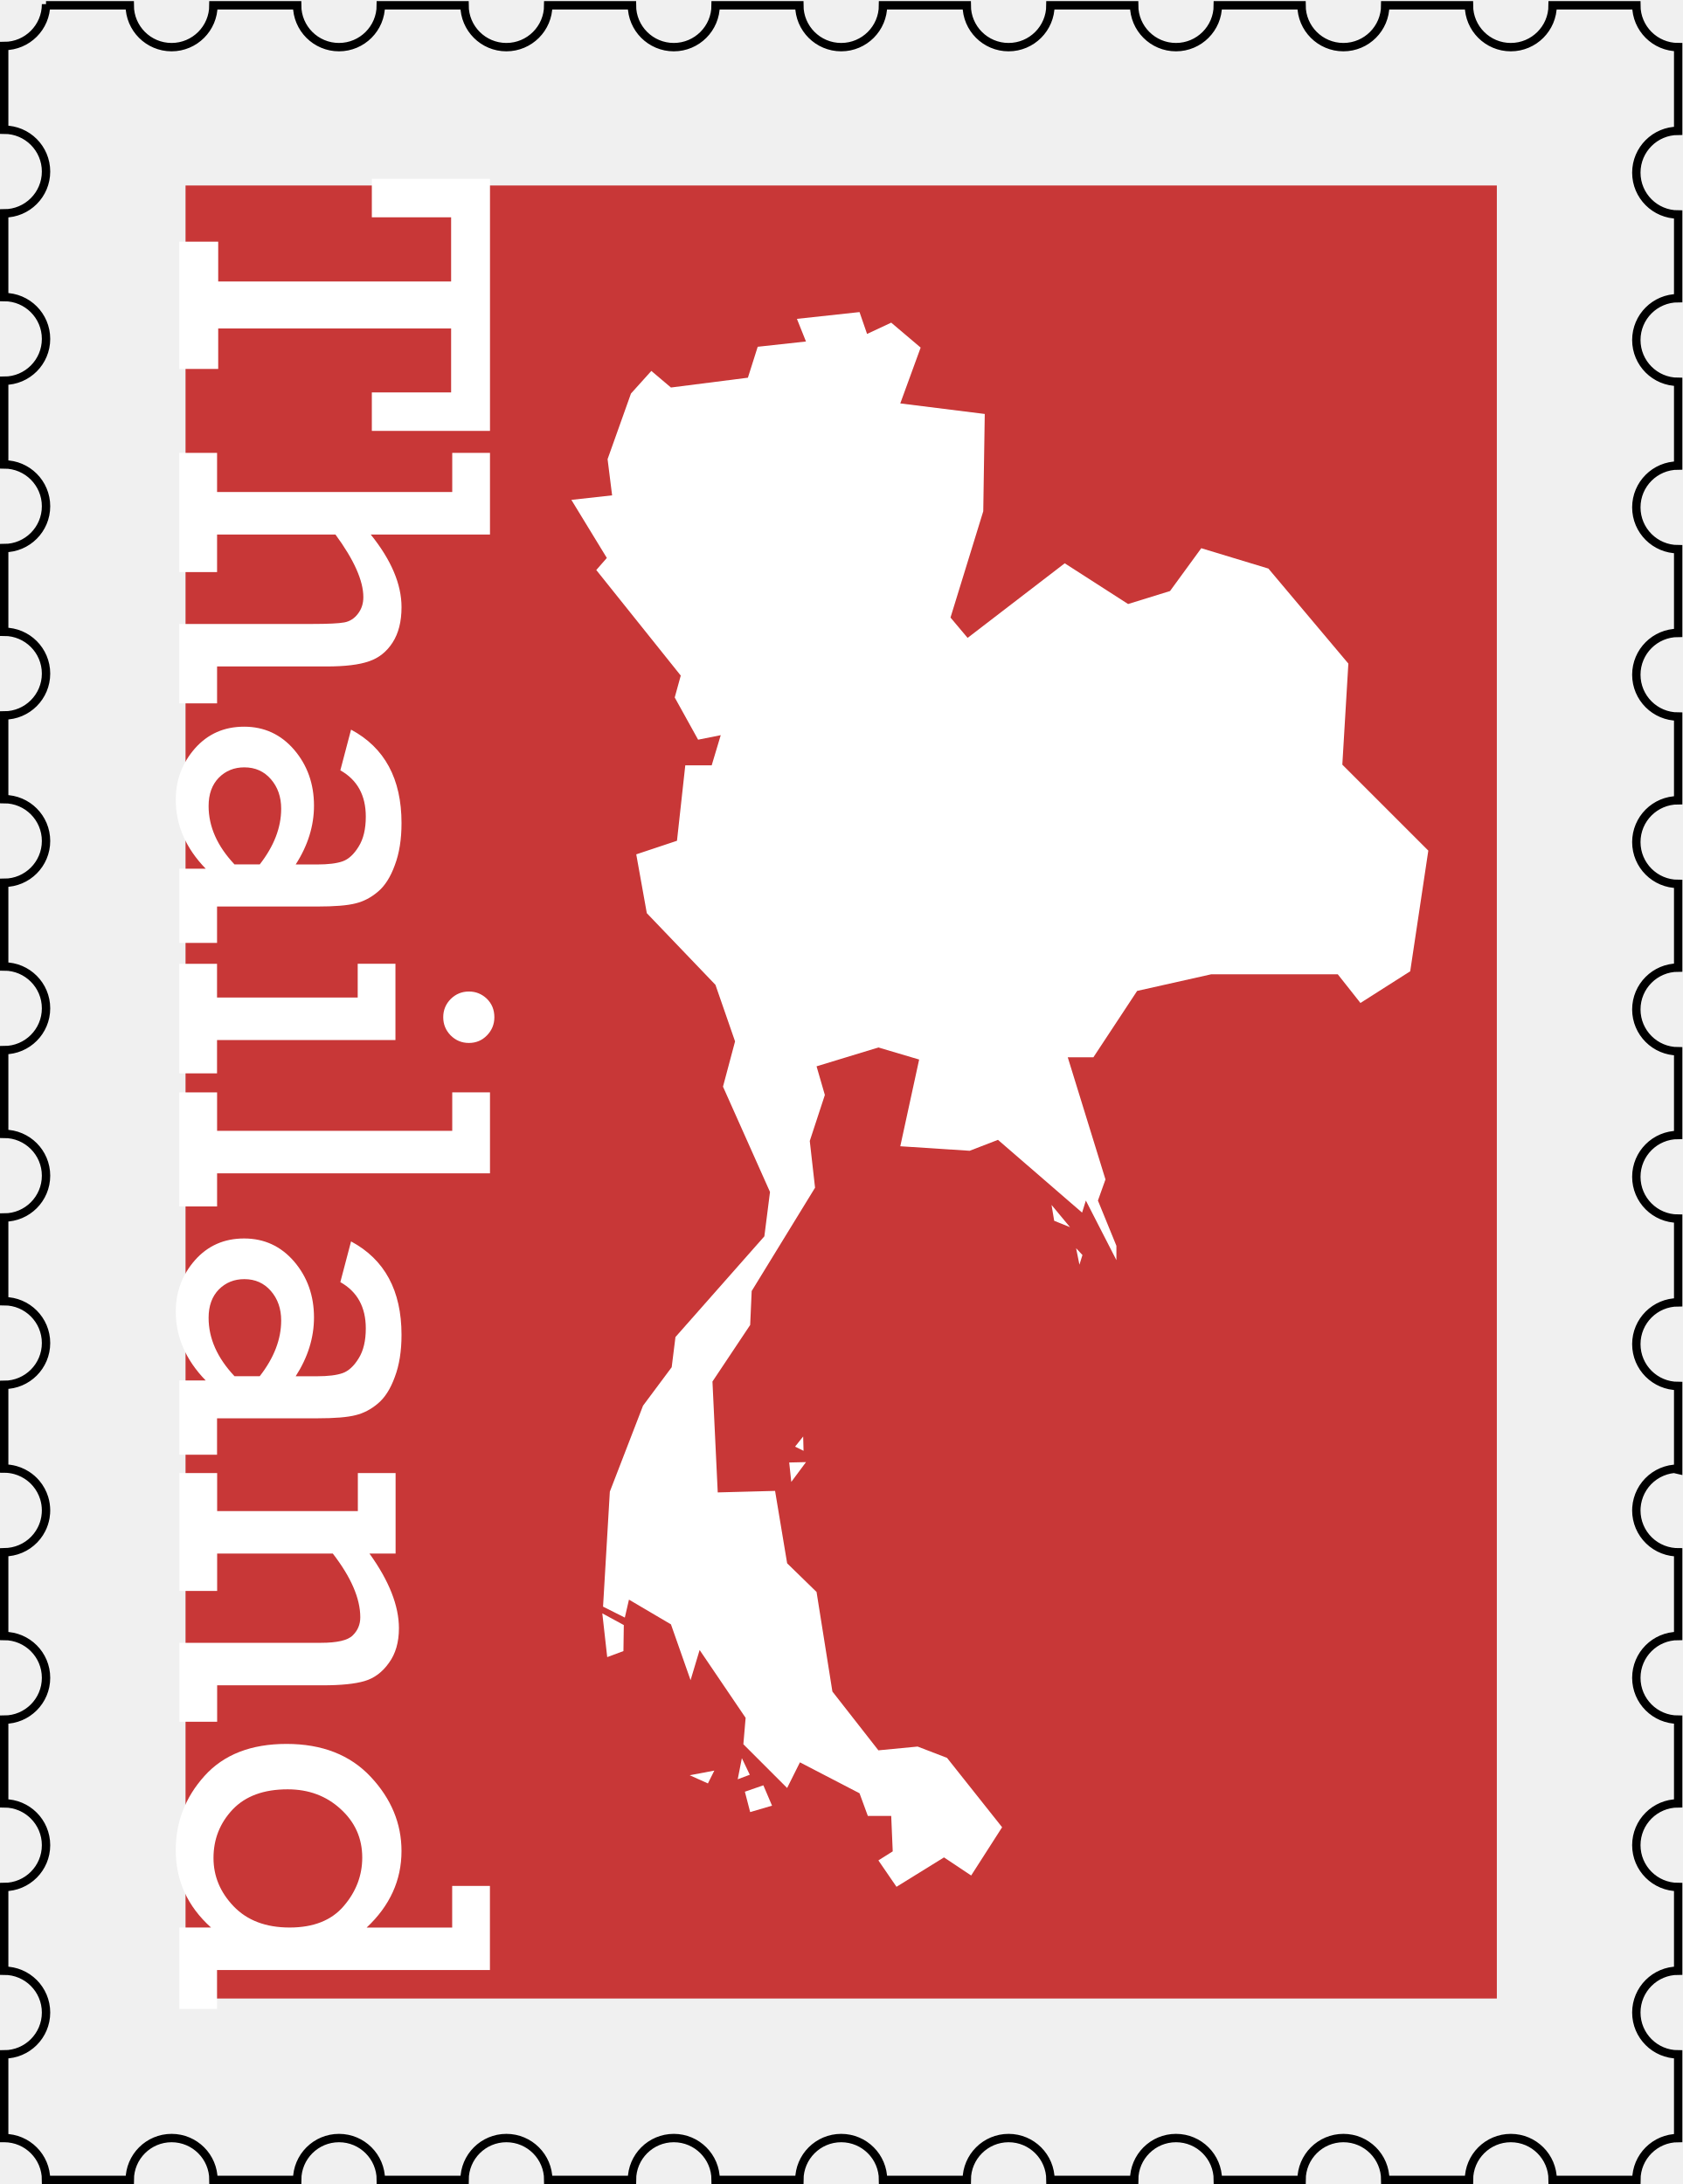
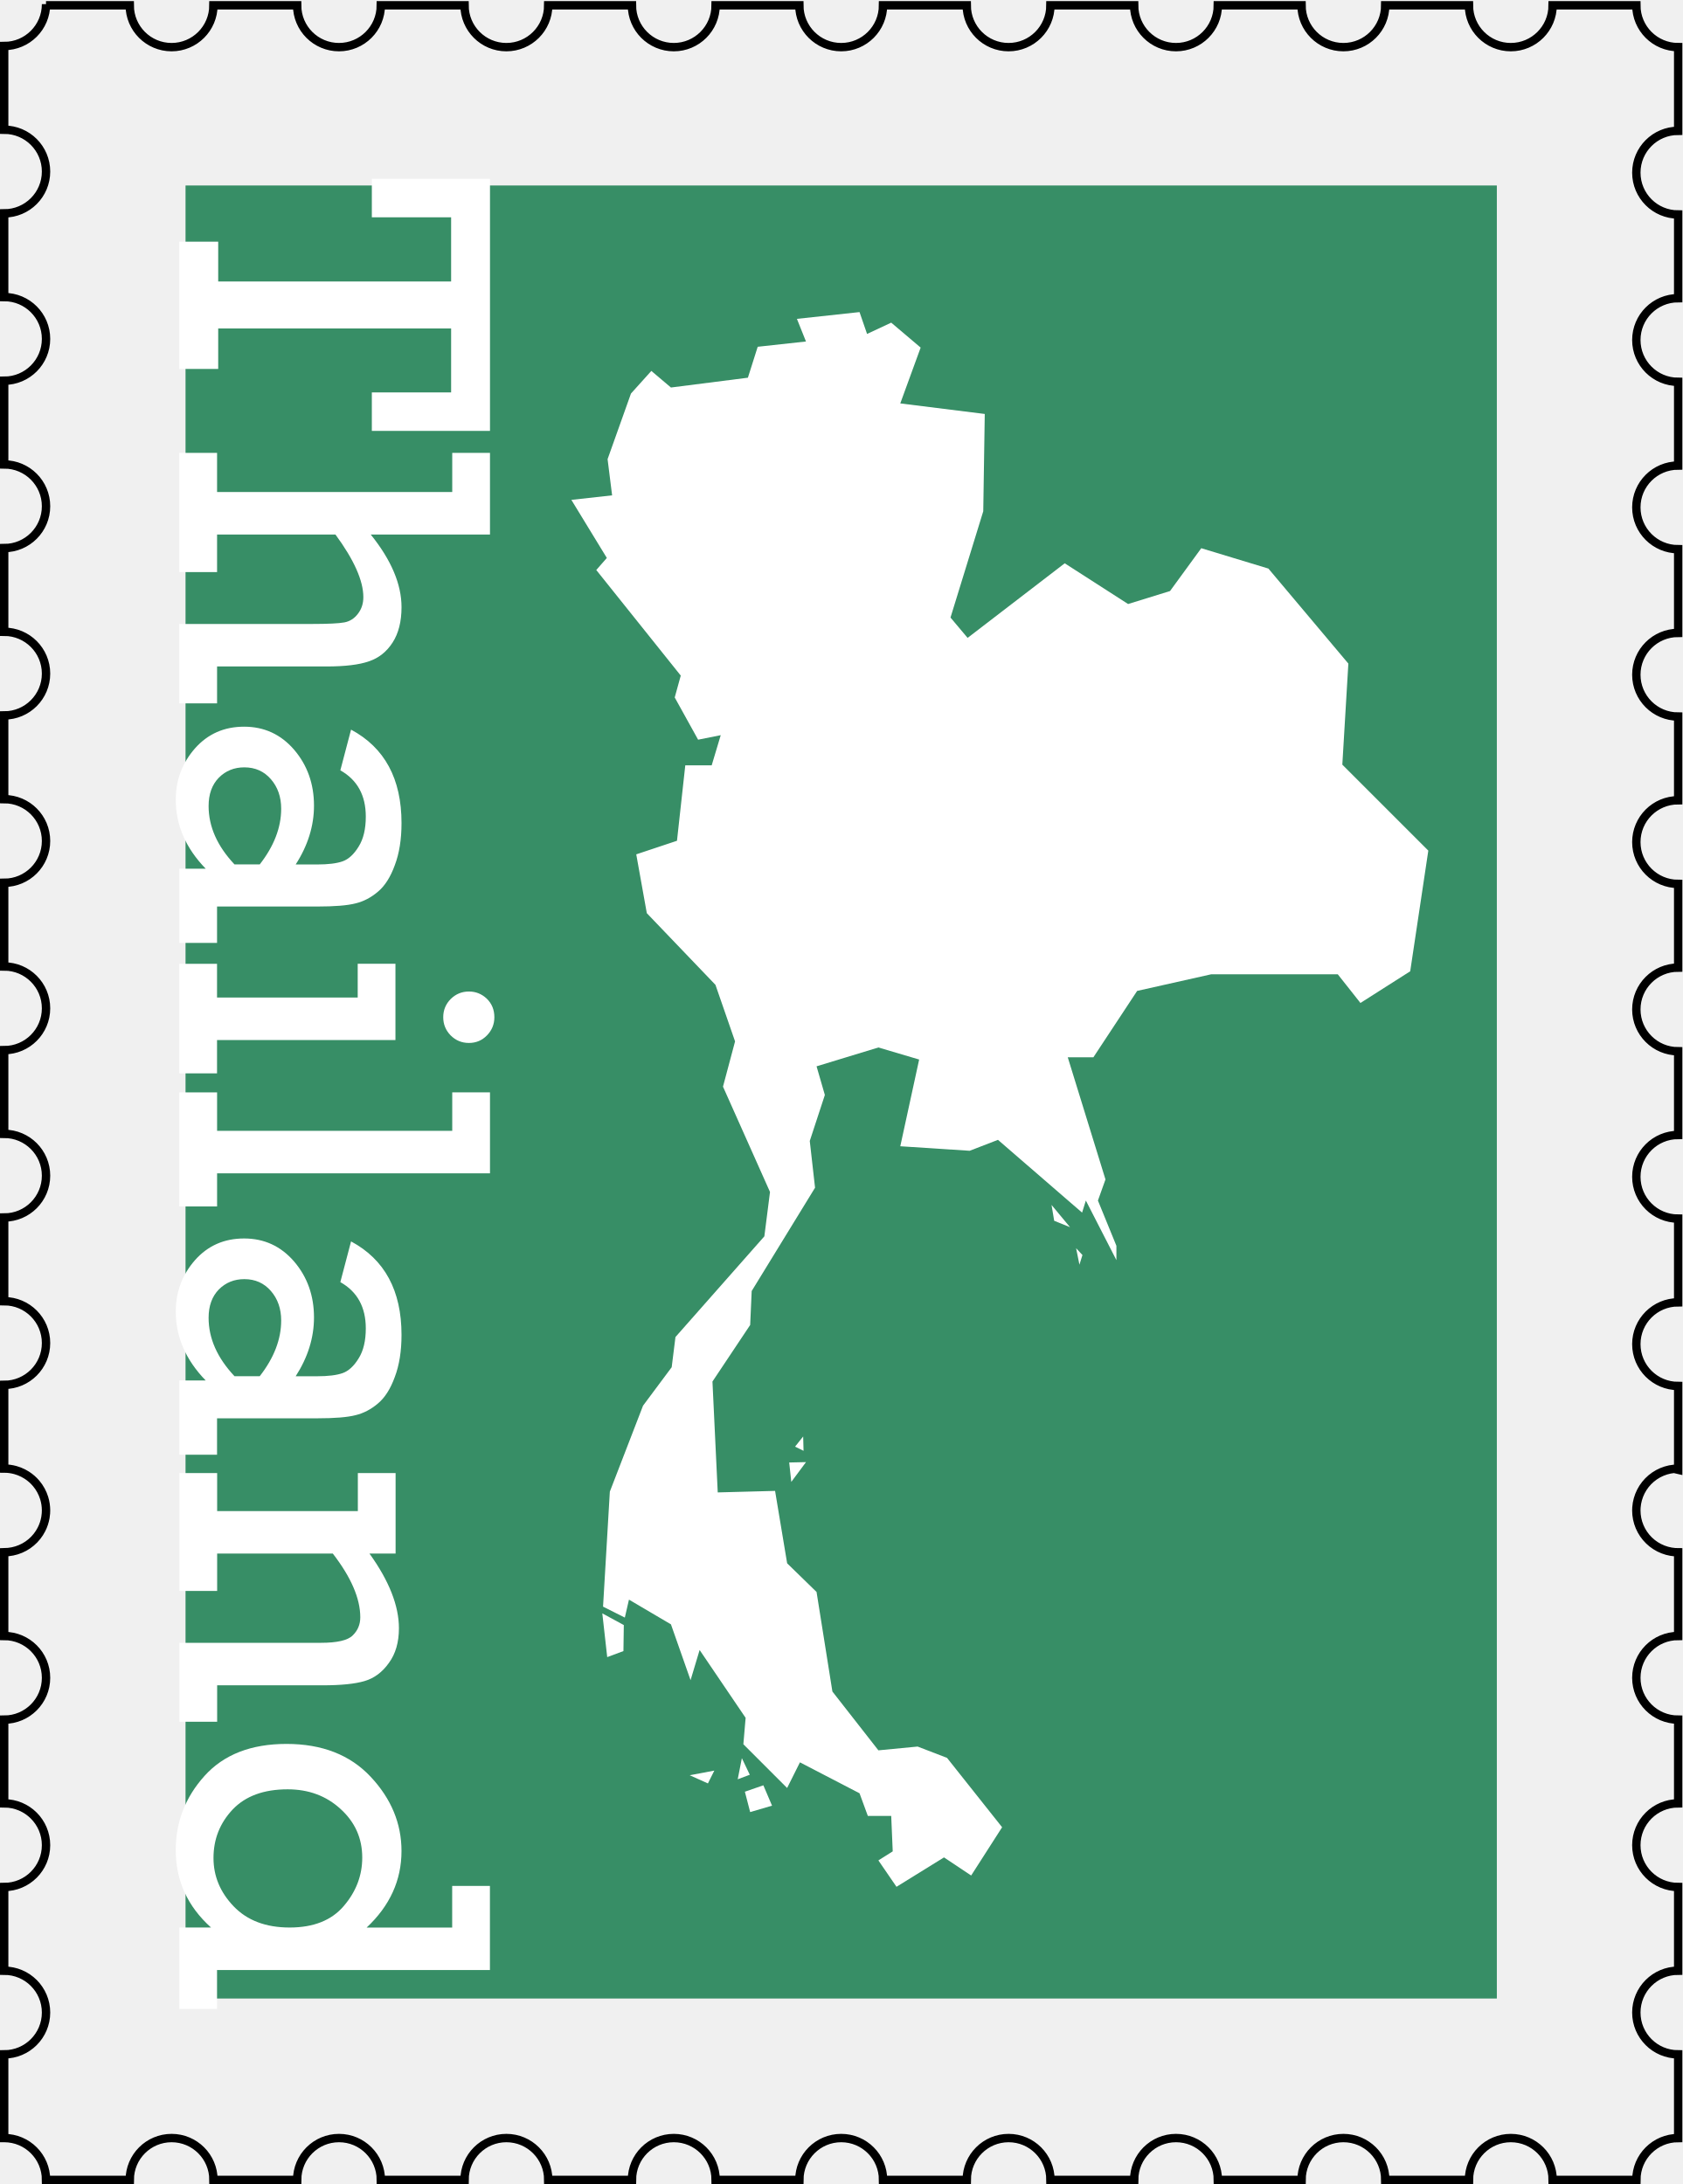
<svg xmlns="http://www.w3.org/2000/svg" id="thailand-stamp" height="783" width="603" version="1.1" viewBox="0 0 603 783">
  <g id="border" transform="translate(1.5 -270.9)">
    <path d="m15 272.4a15 15 0 0 1 -15 15v30a15 15 0 0 1 15 15 15 15 0 0 1 -15 15v30a15 15 0 0 1 15 15 15 15 0 0 1 -15 15v30a15 15 0 0 1 15 15 15 15 0 0 1 -15 15v30a15 15 0 0 1 15 15 15 15 0 0 1 -15 15v30a15 15 0 0 1 15 15 15 15 0 0 1 -15 15v30a15 15 0 0 1 15 15 15 15 0 0 1 -15 15v30a15 15 0 0 1 15 15 15 15 0 0 1 -15 15v30a15 15 0 0 1 15 15 15 15 0 0 1 -15 15v30a15 15 0 0 1 4.012 0.547 15 15 0 0 1 2.793 1.086 15 15 0 0 1 1.301 0.746 15 15 0 0 1 3.367 2.957 15 15 0 0 1 2.857 5.23 15 15 0 0 1 0.67 4.434 15 15 0 0 1 -0.037 1.061 15 15 0 0 1 -0.182 1.488 15 15 0 0 1 -1.414 4.256 15 15 0 0 1 -0.746 1.301 15 15 0 0 1 -0.871 1.219 15 15 0 0 1 -0.99 1.127 15 15 0 0 1 -2.291 1.93 15 15 0 0 1 -1.277 0.783 15 15 0 0 1 -5.693 1.762 15 15 0 0 1 -1.499 0.1v30a15 15 0 0 1 15 15 15 15 0 0 1 -15 15v30a15 15 0 0 1 15 15 15 15 0 0 1 -15 15v30a15 15 0 0 1 15 15 15 15 0 0 1 -15 15v30a15 15 0 0 1 0.006 0 15 15 0 0 1 15 15h30a15 15 0 0 1 15 -15 15 15 0 0 1 15 15h30a15 15 0 0 1 15 -15 15 15 0 0 1 15 15h30a15 15 0 0 1 15 -15 15 15 0 0 1 15 15h30a15 15 0 0 1 15 -15 15 15 0 0 1 15 15h30a15 15 0 0 1 15 -15 15 15 0 0 1 15 15h30a15 15 0 0 1 15 -15 15 15 0 0 1 15 15h30a15 15 0 0 1 15 -15 15 15 0 0 1 15 15h30a15 15 0 0 1 15 -15 15 15 0 0 1 15 15h30a15 15 0 0 1 15 -15 15 15 0 0 1 15 15h30a15 15 0 0 1 14.99 -15v-30a15 15 0 0 1 -15 -15 15 15 0 0 1 15 -15v-30a15 15 0 0 1 -15 -15 15 15 0 0 1 15 -15v-30a15 15 0 0 1 -15 -15 15 15 0 0 1 15 -15v-30a15 15 0 0 1 -1.061 -0.037 15 15 0 0 1 -1.488 -0.182 15 15 0 0 1 -5.557 -2.16 15 15 0 0 1 -1.219 -0.871 15 15 0 0 1 -1.127 -0.99 15 15 0 0 1 -1.93 -2.291 15 15 0 0 1 -0.783 -1.277 15 15 0 0 1 -0.652 -1.35 15 15 0 0 1 -0.885 -2.861 15 15 0 0 1 -0.225 -1.482 15 15 0 0 1 -0.074 -1.498 15 15 0 0 1 0.037 -1.061 15 15 0 0 1 0.51 -2.951 15 15 0 0 1 0.473 -1.424 15 15 0 0 1 1.359 -2.67 15 15 0 0 1 4.152 -4.275 15 15 0 0 1 2.627 -1.436 15 15 0 0 1 1.408 -0.514 15 15 0 0 1 1.453 -0.371 15 15 0 0 1 1.482 -0.225 15 15 0 0 1 1.5 0.3v-30a15 15 0 0 1 -15 -15 15 15 0 0 1 15 -15v-30a15 15 0 0 1 -15 -15 15 15 0 0 1 15 -15v-30a15 15 0 0 1 -15 -15 15 15 0 0 1 15 -15v-30a15 15 0 0 1 -15 -15 15 15 0 0 1 15 -15v-30a15 15 0 0 1 -15 -15 15 15 0 0 1 15 -15v-30a15 15 0 0 1 -15 -15 15 15 0 0 1 15 -15v-30a15 15 0 0 1 -15 -15 15 15 0 0 1 15 -15v-30a15 15 0 0 1 -15 -15 15 15 0 0 1 15 -15v-30a15 15 0 0 1 -15 -15h-30a15 15 0 0 1 -15 15 15 15 0 0 1 -15 -15h-30a15 15 0 0 1 -15 15 15 15 0 0 1 -15 -15h-30a15 15 0 0 1 -15 15 15 15 0 0 1 -15 -15h-30a15 15 0 0 1 -15 15 15 15 0 0 1 -15 -15h-30a15 15 0 0 1 -15 15 15 15 0 0 1 -15 -15h-30a15 15 0 0 1 -15 15 15 15 0 0 1 -15 -15h-30a15 15 0 0 1 -15 15 15 15 0 0 1 -15 -15h-30a15 15 0 0 1 -15 15 15 15 0 0 1 -15 -15h-30a15 15 0 0 1 -15 15 15 15 0 0 1 -15 -15h-30z" stroke="#000" stroke-miterlimit="4.8" stroke-width="3" fill="none" />
  </g>
  <g id="background" transform="translate(1.5,-218.5)">
-     <rect height="650" width="470" y="285" x="65" fill="#c83737" />
+     <rect height="650" width="470" y="285" x="65" fill="#378e66" />
  </g>
  <g id="content" transform="translate(1.5,-218.5)" fill="#fff">
    <g transform="matrix(0 1.001 -.9992 0 0 0)">
      <path style="" d="m319.1-76.77v-83.55h-22.99v28.44h-13.78v-42.38h90.28v42.38h-13.78v-28.44h-22.91v83.55h14.5v13.94h-45.58v-13.94h14.26z" />
      <path style="" d="m394.5-76.37v-84.35h-14.02v-13.54h29.24v42.78q13.7-11.05 26.03-11.05 7.69 0 12.66 3.204 4.966 3.204 6.729 8.491 1.842 5.207 1.842 15.3v39.17h13.22v13.54h-28.44v-47.42q0-8.812-0.561-11.78-0.561-2.964-3.124-4.886-2.483-1.923-5.928-1.923-8.812 0-22.43 10.01v42.46h13.46v13.54h-42.7v-13.54h14.02z" />
      <path style="" d="m556-76.37v13.54h-26.59v-9.452q-11.05 10.73-24.67 10.73-10.57 0-18.42-6.889-7.77-6.889-7.77-17.62 0-10.81 8.251-17.94 8.331-7.129 20.03-7.129 10.89 0 21.07 6.569v-7.69q0-5.928-1.121-9.132t-5.287-5.768q-4.085-2.563-10.73-2.563-11.45 0-16.58 9.132l-14.58-3.845q9.693-18.1 33.48-18.1 8.731 0 15.06 2.403 6.408 2.323 9.532 6.088 3.124 3.685 4.165 8.01 1.121 4.326 1.121 13.78v35.89h13.06zm-28.12-15.3q-9.853-7.69-19.95-7.69-6.328 0-10.57 3.685-4.246 3.685-4.246 9.532 0 5.447 3.685 9.132 3.765 3.685 10.17 3.685 11.05 0 20.91-9.292v-9.052z" />
      <path style="" d="m573.4-166.7q0-3.685 2.563-6.408 2.643-2.724 6.649-2.724 3.765 0 6.488 2.643 2.724 2.643 2.724 6.488t-2.724 6.569q-2.724 2.643-6.488 2.643-3.845 0-6.569-2.724-2.643-2.724-2.643-6.488zm2.163 90.36v-50.47h-12.1v-13.54h27.32v64h11.94v13.54h-39.25v-13.54h12.1z" />
      <path style="" d="m623.3-76.37v-84.35h-13.78v-13.54h29v97.89h11.86v13.54h-40.85v-13.54h13.78z" />
      <path style="" d="m739.3-76.37v13.54h-26.59v-9.452q-11.05 10.73-24.67 10.73-10.57 0-18.42-6.889-7.77-6.889-7.77-17.62 0-10.81 8.251-17.94 8.331-7.129 20.03-7.129 10.89 0 21.07 6.569v-7.69q0-5.928-1.121-9.132t-5.287-5.768q-4.085-2.563-10.73-2.563-11.45 0-16.58 9.132l-14.58-3.845q9.693-18.1 33.48-18.1 8.731 0 15.06 2.403 6.408 2.323 9.532 6.088 3.124 3.685 4.165 8.01 1.121 4.326 1.121 13.78v35.89h13.06zm-28.12-15.3q-9.853-7.69-19.95-7.69-6.328 0-10.57 3.685-4.246 3.685-4.246 9.532 0 5.447 3.685 9.132 3.765 3.685 10.17 3.685 11.05 0 20.91-9.292v-9.052z" />
      <path style="" d="m774.7-140.4v9.372q14.66-10.57 26.76-10.57 7.53 0 12.42 3.605 4.966 3.525 6.488 8.731 1.522 5.127 1.522 15.06v37.81h13.06v13.54h-28.28v-50.71q0-8.812-2.643-11.45-2.643-2.724-6.488-2.724-10.09 0-22.83 9.853v41.49h13.38v13.54h-42.22v-13.54h13.62v-50.47h-13.62v-13.54h28.84z" />
      <path style="" d="m937.8-76.37v13.54h-29.16v-11.37q-11.37 12.66-27.72 12.66-15.14 0-26.59-10.33t-11.45-29.4q0-19.15 11.78-30.2t26.59-11.05q15.7 0 27.4 12.5v-30.68h-14.9v-13.54h30.12v97.89h13.94zm-78.66-25.31q0 12.82 7.209 19.71 7.29 6.889 17.38 6.889 9.773 0 17.3-7.209 7.61-7.29 7.61-20.11 0-12.9-7.77-19.47-7.69-6.569-17.3-6.569-10.33 0-17.38 7.77-7.049 7.69-7.049 18.98z" />
    </g>
    <path d="m384.2 666 2.272 2.452-1.082 3.464zm-8.804-15.51 6.624 7.976-5.678-2.298zm-91.93 86.66 3.042 1.487-0.135-5.137zm-2.095 5.678 6.016-0.135-5.272 7.097zm-16.97 106 2.839 5.948-4.326 1.622zm-18.69 6.129 8.819-1.668-2.298 4.596zm19.77 5.902 6.624-2.298 3.109 7.3-7.841 2.298zm-51.1-63.94 7.706 4.191-0.135 9.328-5.813 2.163zm114.1-453.8-7.3 20.01 30.28 3.785-0.541 34.88-11.74 38.11 6.131 7.288 34.81-26.74 22.71 14.6 15.03-4.651 11.2-15.36 24.06 7.3 28.66 34.07-2.163 36.23 30.82 30.82-6.489 43.26-17.84 11.36-8.111-10.27h-45.42l-26.5 5.948-15.68 23.79h-9.193l13.52 43.8-2.704 7.571 6.624 16.22v5.137l-10.95-21.36-1.352 4.326-30.15-26.09-10.14 3.92-24.87-1.622 6.759-31.09-14.6-4.326-22.17 6.759 2.974 10.27-5.408 16.49 1.893 16.76-22.71 37.04-0.541 12.17-13.52 20.28 1.893 39.75 20.55-0.541 4.326 25.96 10.54 10.27 5.678 35.69 16.49 21.09 14.06-1.352 10.54 4.056 19.74 24.87-11.09 17.3-9.734-6.489-17.03 10.54-6.489-9.463 5.137-3.245-0.541-12.71h-8.382l-2.974-8.111-21.36-11.09-4.596 9.193-15.68-15.68 0.811-9.463-16.49-24.33-3.245 10.82-7.03-20.01-15.05-8.865-1.48 6.436-7.808-3.924 2.433-41.23 11.9-30.82 10.27-13.79 1.352-10.82 31.86-36.1 2.024-15.91-16.85-37.76 4.326-16.22-7.03-20.28-24.6-25.69-3.785-21.09 14.6-4.867 2.974-27.04h9.463l3.245-10.82-8.111 1.622-8.382-15.14 2.163-7.841-30.28-37.85 3.785-4.326-12.71-20.82 14.6-1.622-1.622-12.98 8.382-23.52 7.3-8.111 7.03 5.948 27.58-3.515 3.515-11.09 17.3-1.893-3.245-8.111 22.44-2.433 2.704 7.841 8.652-4.056z" fill-rule="evenodd" />
  </g>
</svg>
